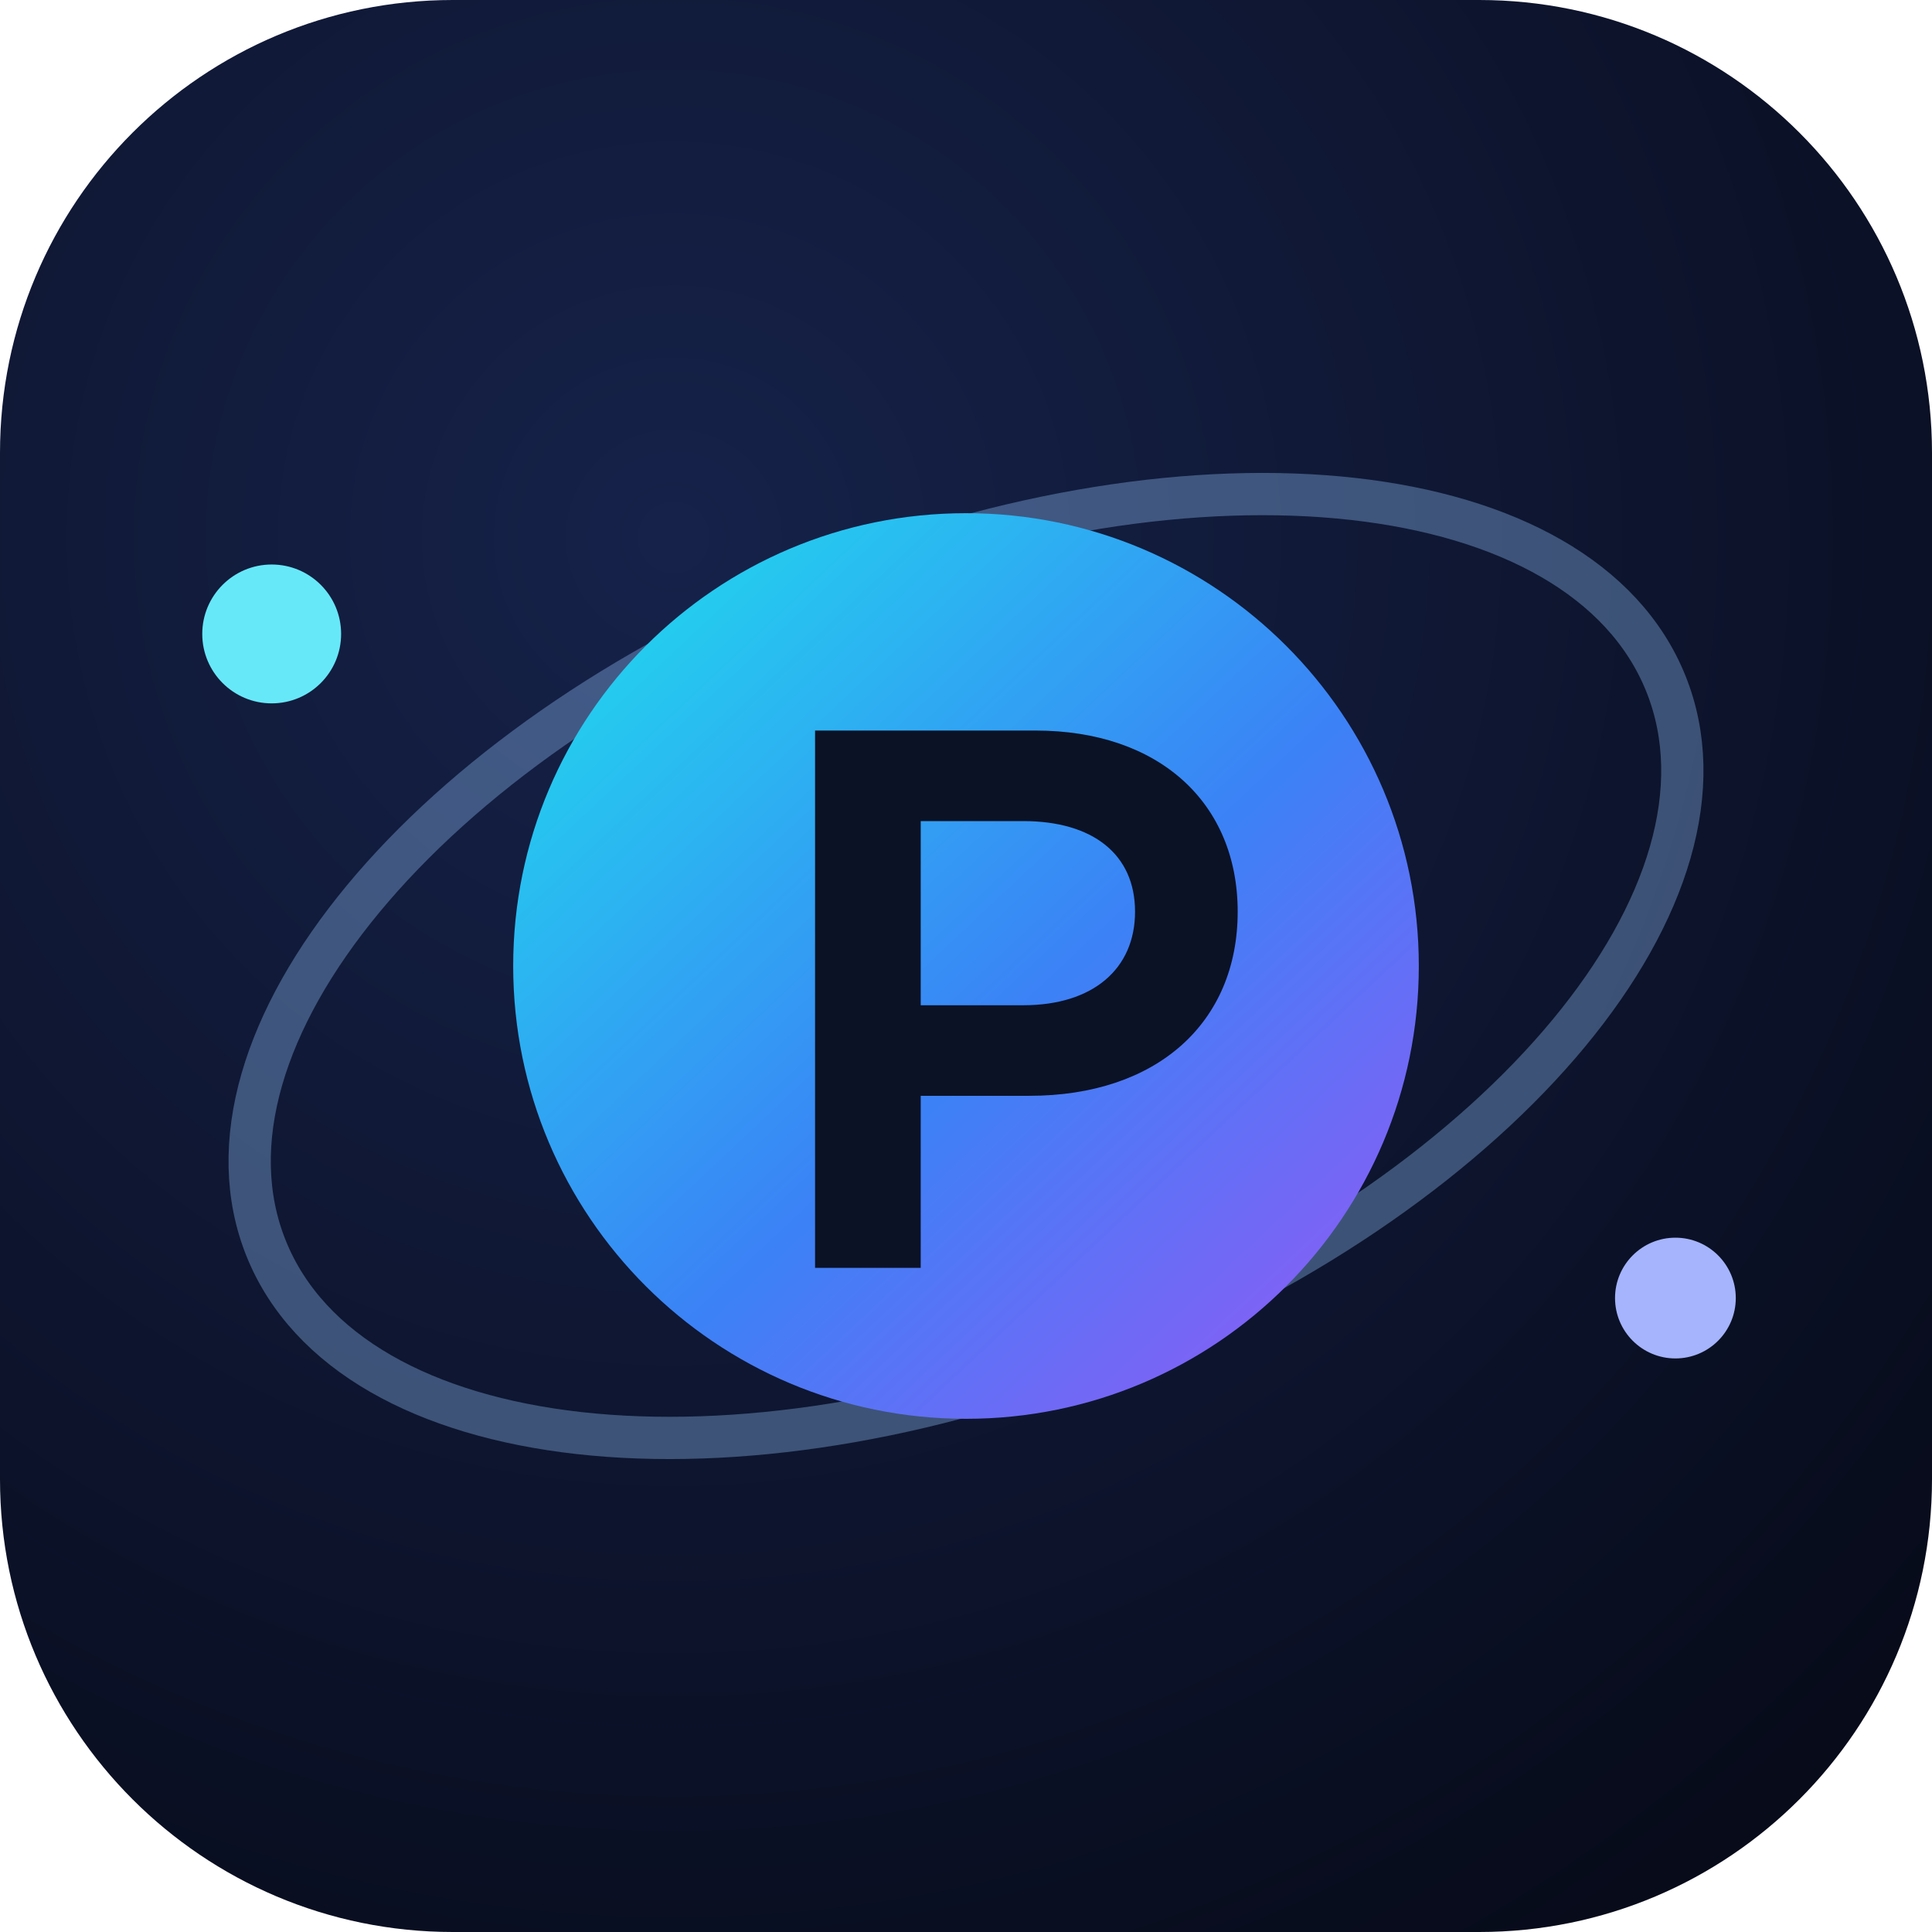
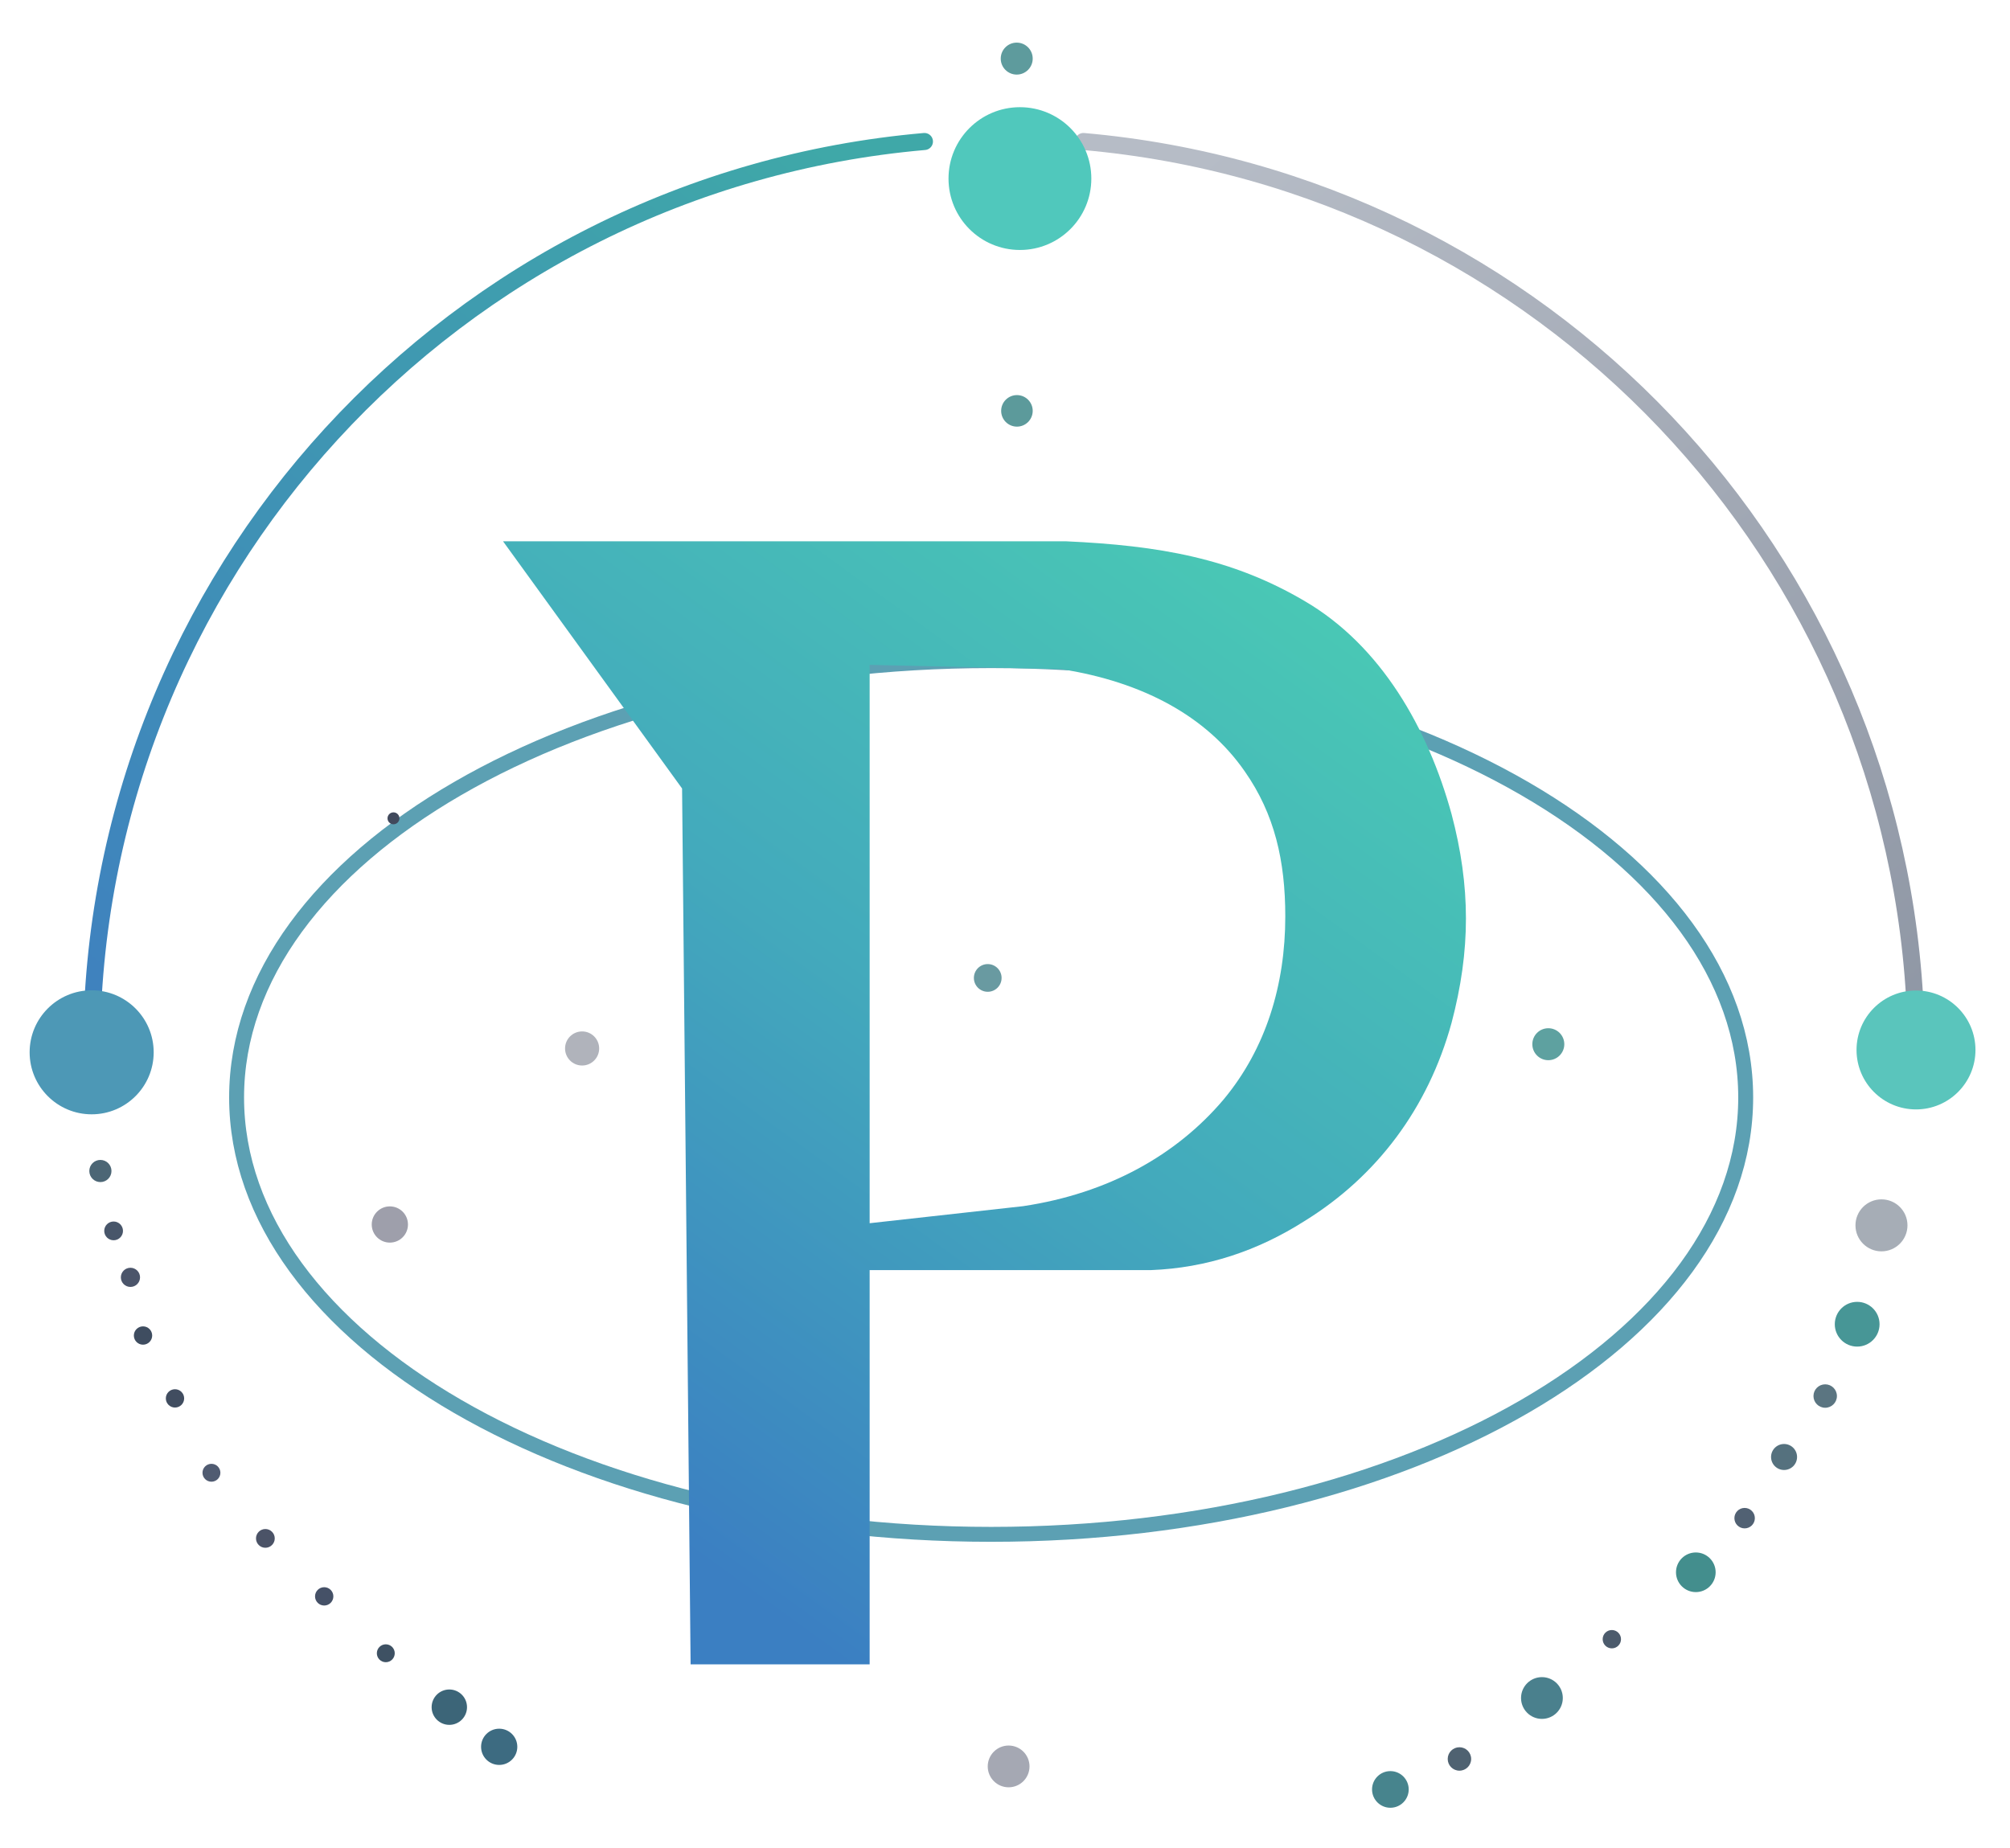
- <svg xmlns="http://www.w3.org/2000/svg" viewBox="0 0 64 64">
+ <svg xmlns="http://www.w3.org/2000/svg" viewBox="0 0 943 867" role="img" aria-label="Praverse">
  <defs>
-     <linearGradient id="g" x1="10%" y1="10%" x2="90%" y2="95%">
-       <stop offset="0%" stop-color="#22d3ee" />
-       <stop offset="55%" stop-color="#3b82f6" />
-       <stop offset="100%" stop-color="#8b5cf6" />
+     <linearGradient id="pv-p" gradientUnits="userSpaceOnUse" x1="672" y1="286" x2="342" y2="742">
+       <stop offset="0" stop-color="#4ACBB4" />
+       <stop offset=".52" stop-color="#43AABC" />
+       <stop offset="1" stop-color="#3B7FC2" />
    </linearGradient>
-     <radialGradient id="bg" cx="35%" cy="28%" r="85%">
-       <stop offset="0%" stop-color="#16224a" />
-       <stop offset="100%" stop-color="#070b1a" />
-     </radialGradient>
+     <linearGradient id="pv-l" gradientUnits="userSpaceOnUse" x1="44" y1="512" x2="408" y2="85">
+       <stop offset="0" stop-color="#3F7FC0" />
+       <stop offset="1" stop-color="#3FA8A8" />
+     </linearGradient>
+     <linearGradient id="pv-r" gradientUnits="userSpaceOnUse" x1="546" y1="88" x2="895" y2="505">
+       <stop offset="0" stop-color="#B6BCC6" />
+       <stop offset="1" stop-color="#8E96A4" />
+     </linearGradient>
  </defs>
-   <rect width="64" height="64" rx="15" fill="url(#bg)" />
-   <ellipse cx="32" cy="32" rx="25" ry="13.5" fill="none" stroke="rgba(148,197,255,.35)" stroke-width="1.4" transform="rotate(-22 32 32)" />
-   <circle cx="32" cy="32" r="15" fill="url(#g)" />
-   <path d="M27 24.2h7.3c4.1 0 6.7 2.4 6.7 6 0 3.7-2.7 6.1-6.9 6.1H30.5V42H27V24.2zm3.5 3v6.1h3.4c2.3 0 3.7-1.2 3.7-3.1 0-1.9-1.4-3-3.7-3h-3.4z" fill="#0b1226" />
-   <circle cx="9" cy="21" r="2.3" fill="#67e8f9" />
-   <circle cx="55.5" cy="43" r="2" fill="#a5b4fc" />
+   <g fill="none" stroke-linecap="round">
+     <path stroke="url(#pv-l)" stroke-width="8" d="M43,492.7 A428,428 0 0 1 433.7,66.4" />
+     <path stroke="url(#pv-r)" stroke-width="8" d="M508.3,66.4 A428,428 0 0 1 898.7,477.8" />
+   </g>
+   <ellipse cx="465" cy="515" rx="354" ry="205" fill="none" stroke="#3F8FA6" stroke-width="7" opacity=".85" />
+   <path fill="url(#pv-p)" fill-rule="evenodd" d="M236,254 L500,254  C544,256 578,262 612,282 C648,303 670,342 681,382  C690,416 690,446 681,480 C670,520 646,552 612,573  C590,587 566,595 540,596 L408,596 L408,781 L324,781  L320,370 Z M408,312 L498,314  C536,320 566,336 584,362 C598,382 603,404 603,430  C603,462 594,492 574,516 C552,542 520,560 480,566  L408,574 Z" />
+   <g>
+     <circle cx="478.5" cy="83.8" r="33.5" fill="#50c8bc" />
+     <circle cx="43" cy="493.8" r="29.1" fill="#4d98b6" />
+     <circle cx="898.9" cy="492.7" r="27.9" fill="#5ac5bc" />
+     <circle cx="882.7" cy="575" r="12.2" fill="#a6adb6" />
+     <circle cx="871.3" cy="621.4" r="10.5" fill="#479696" />
+     <circle cx="723.4" cy="796.8" r="9.8" fill="#4a808d" />
+     <circle cx="473.2" cy="828.9" r="9.8" fill="#a5a8b3" />
+     <circle cx="795.6" cy="737.8" r="9.3" fill="#438e8d" />
+     <circle cx="652.3" cy="839.7" r="8.6" fill="#47848d" />
+     <circle cx="182.9" cy="574.6" r="8.5" fill="#9e9fab" />
+     <circle cx="234.2" cy="819.7" r="8.5" fill="#3d6b81" />
+     <circle cx="210.8" cy="801.1" r="8.3" fill="#3c6578" />
+     <circle cx="273.1" cy="492" r="8" fill="#b0b3bb" />
+     <circle cx="477" cy="27.5" r="7.5" fill="#5e9b9d" />
+     <circle cx="726.4" cy="490" r="7.5" fill="#5ea1a0" />
+     <circle cx="477.1" cy="192.8" r="7.4" fill="#5c9a9b" />
+     <circle cx="463.4" cy="458.9" r="6.5" fill="#699aa1" />
+     <circle cx="837" cy="683.7" r="6.1" fill="#55717e" />
+     <circle cx="856.3" cy="655.1" r="5.5" fill="#5b7581" />
+     <circle cx="684.7" cy="825.4" r="5.5" fill="#4f6271" />
+     <circle cx="47.1" cy="549.5" r="5.2" fill="#4c6675" />
+     <circle cx="818.5" cy="712.4" r="4.8" fill="#516173" />
+     <circle cx="61.2" cy="599.4" r="4.5" fill="#4b556a" />
+     <circle cx="53.3" cy="577.6" r="4.4" fill="#48566a" />
+     <circle cx="124.5" cy="721.9" r="4.4" fill="#4b5367" />
+     <circle cx="152.1" cy="749.1" r="4.3" fill="#455167" />
+     <circle cx="756.2" cy="769.2" r="4.3" fill="#4c5b6c" />
+     <circle cx="67.1" cy="626.7" r="4.3" fill="#3f4d60" />
+     <circle cx="82.1" cy="656.2" r="4.3" fill="#414d60" />
+     <circle cx="99.2" cy="691.1" r="4.2" fill="#505b71" />
+     <circle cx="181" cy="775.8" r="4.2" fill="#3e5163" />
+     <circle cx="184.6" cy="384" r="2.8" fill="#41495c" />
+   </g>
</svg>
